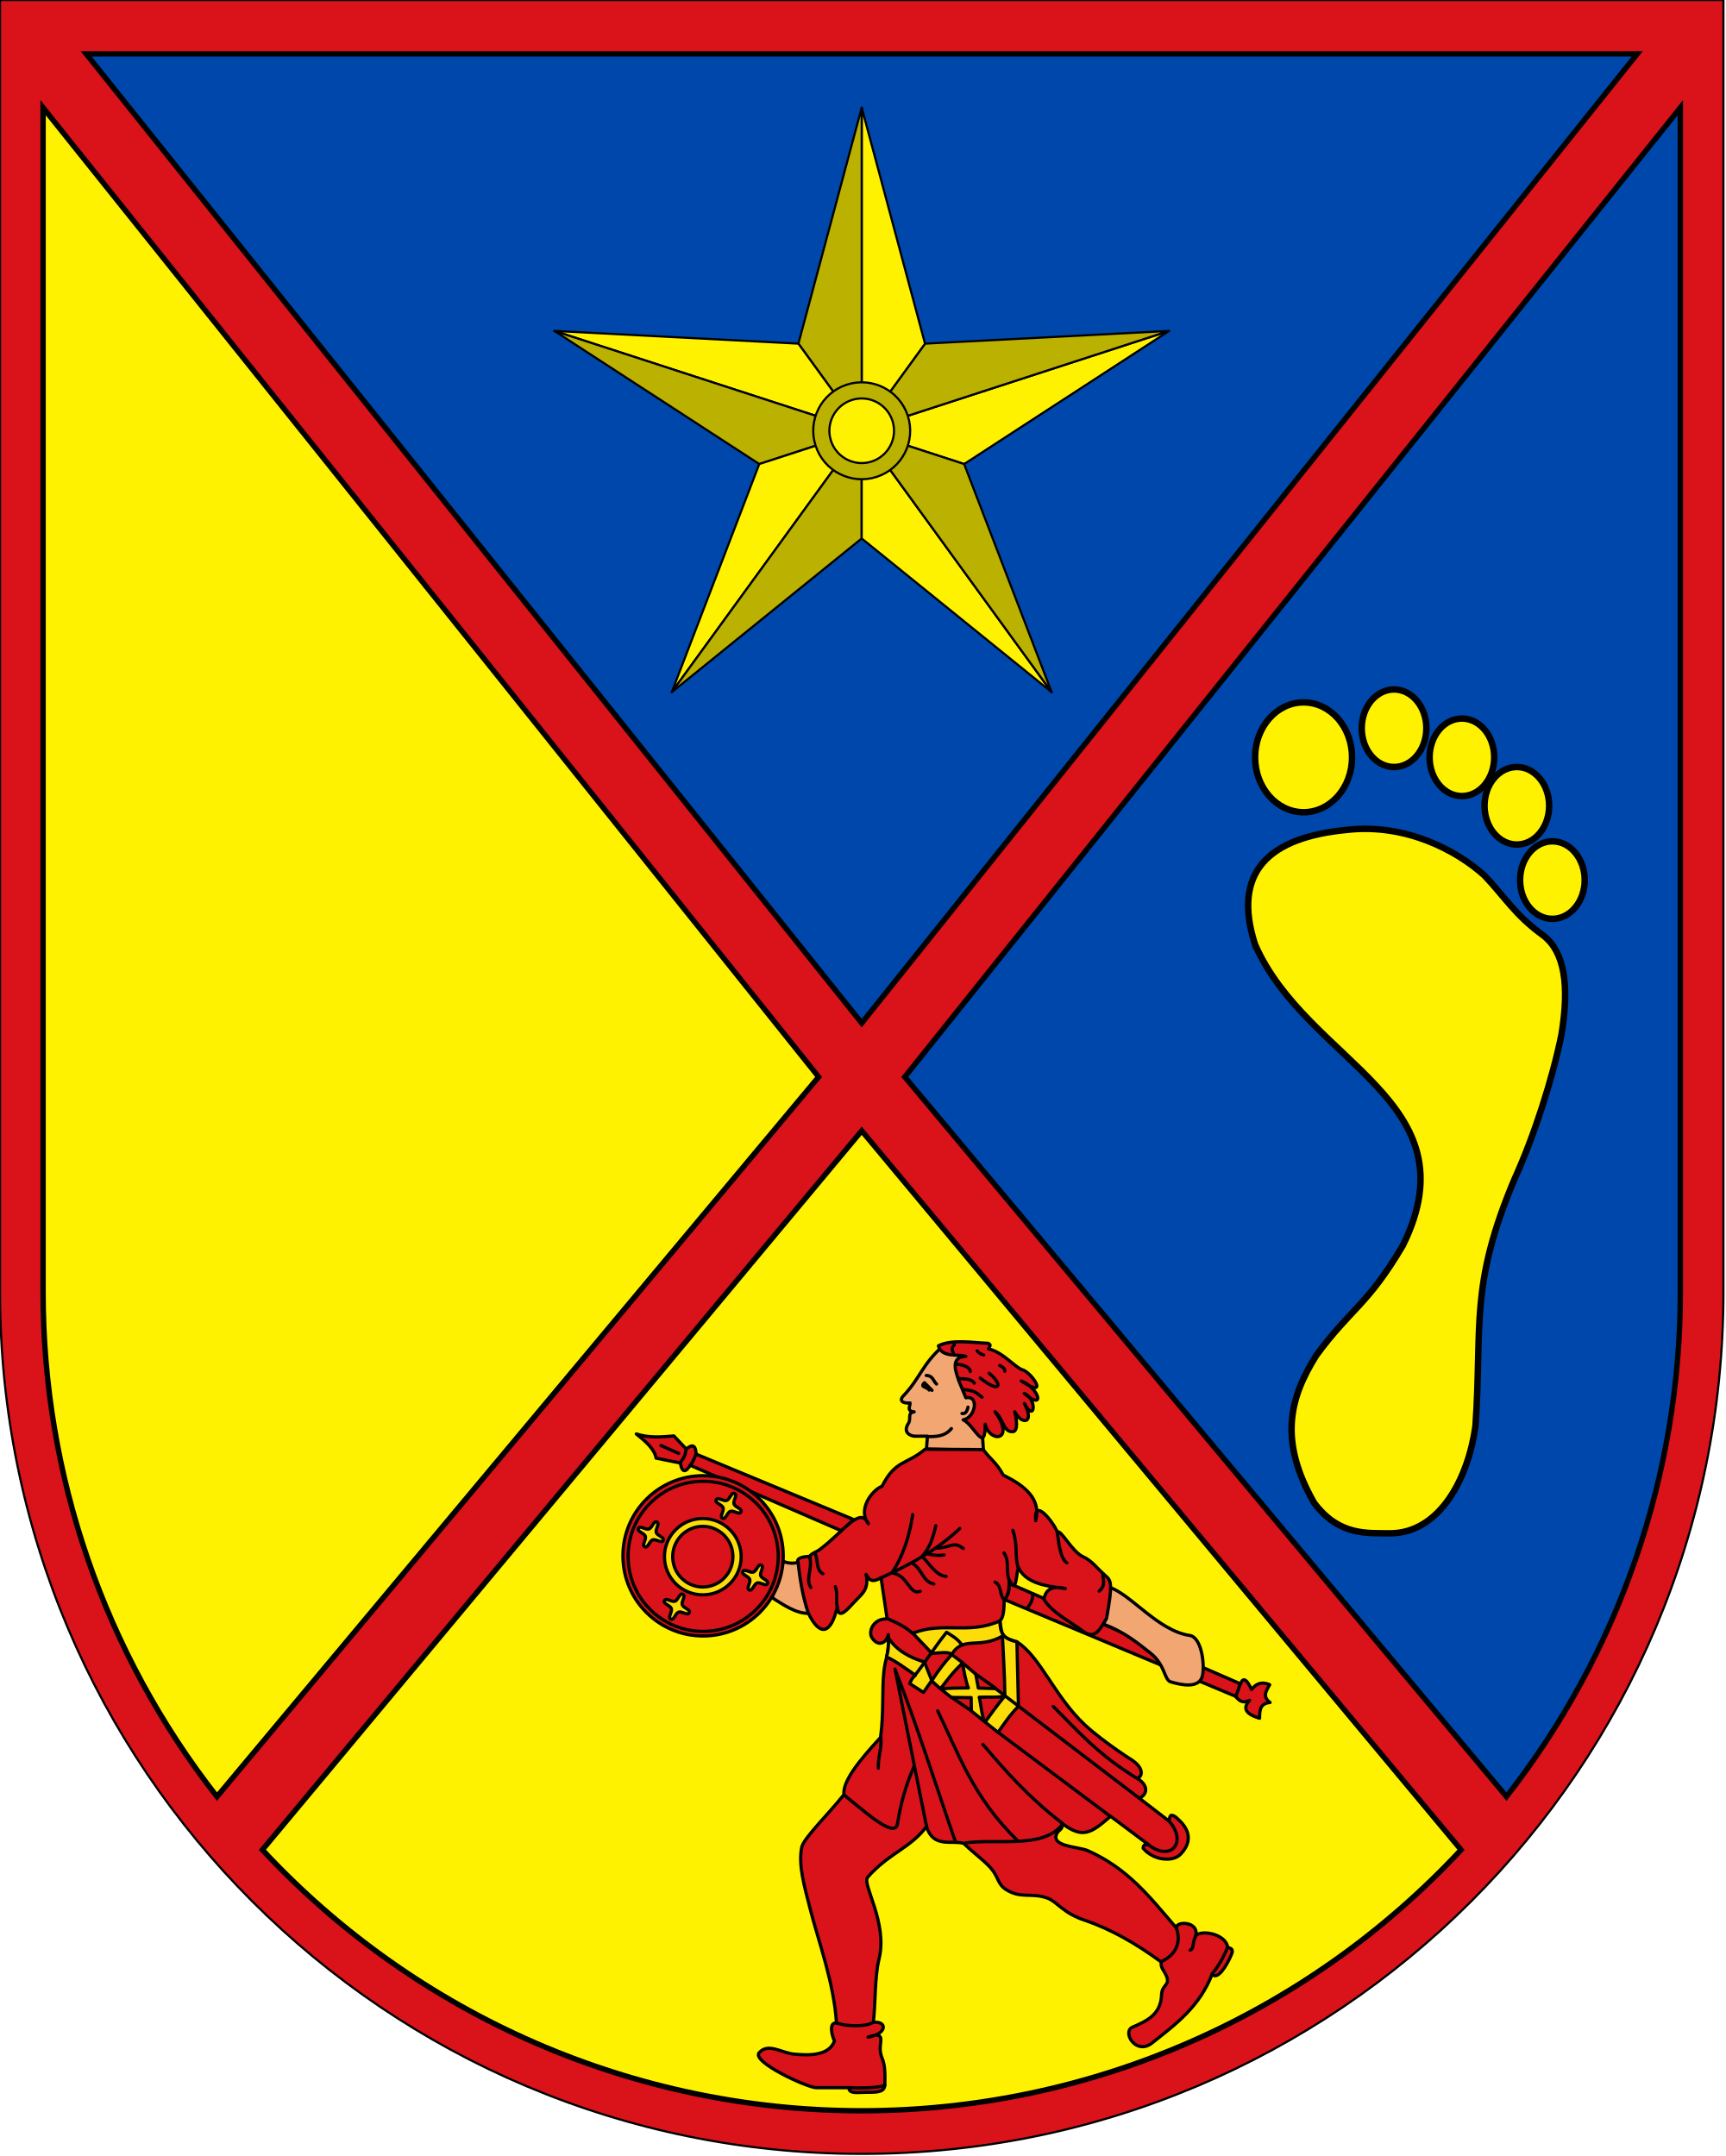
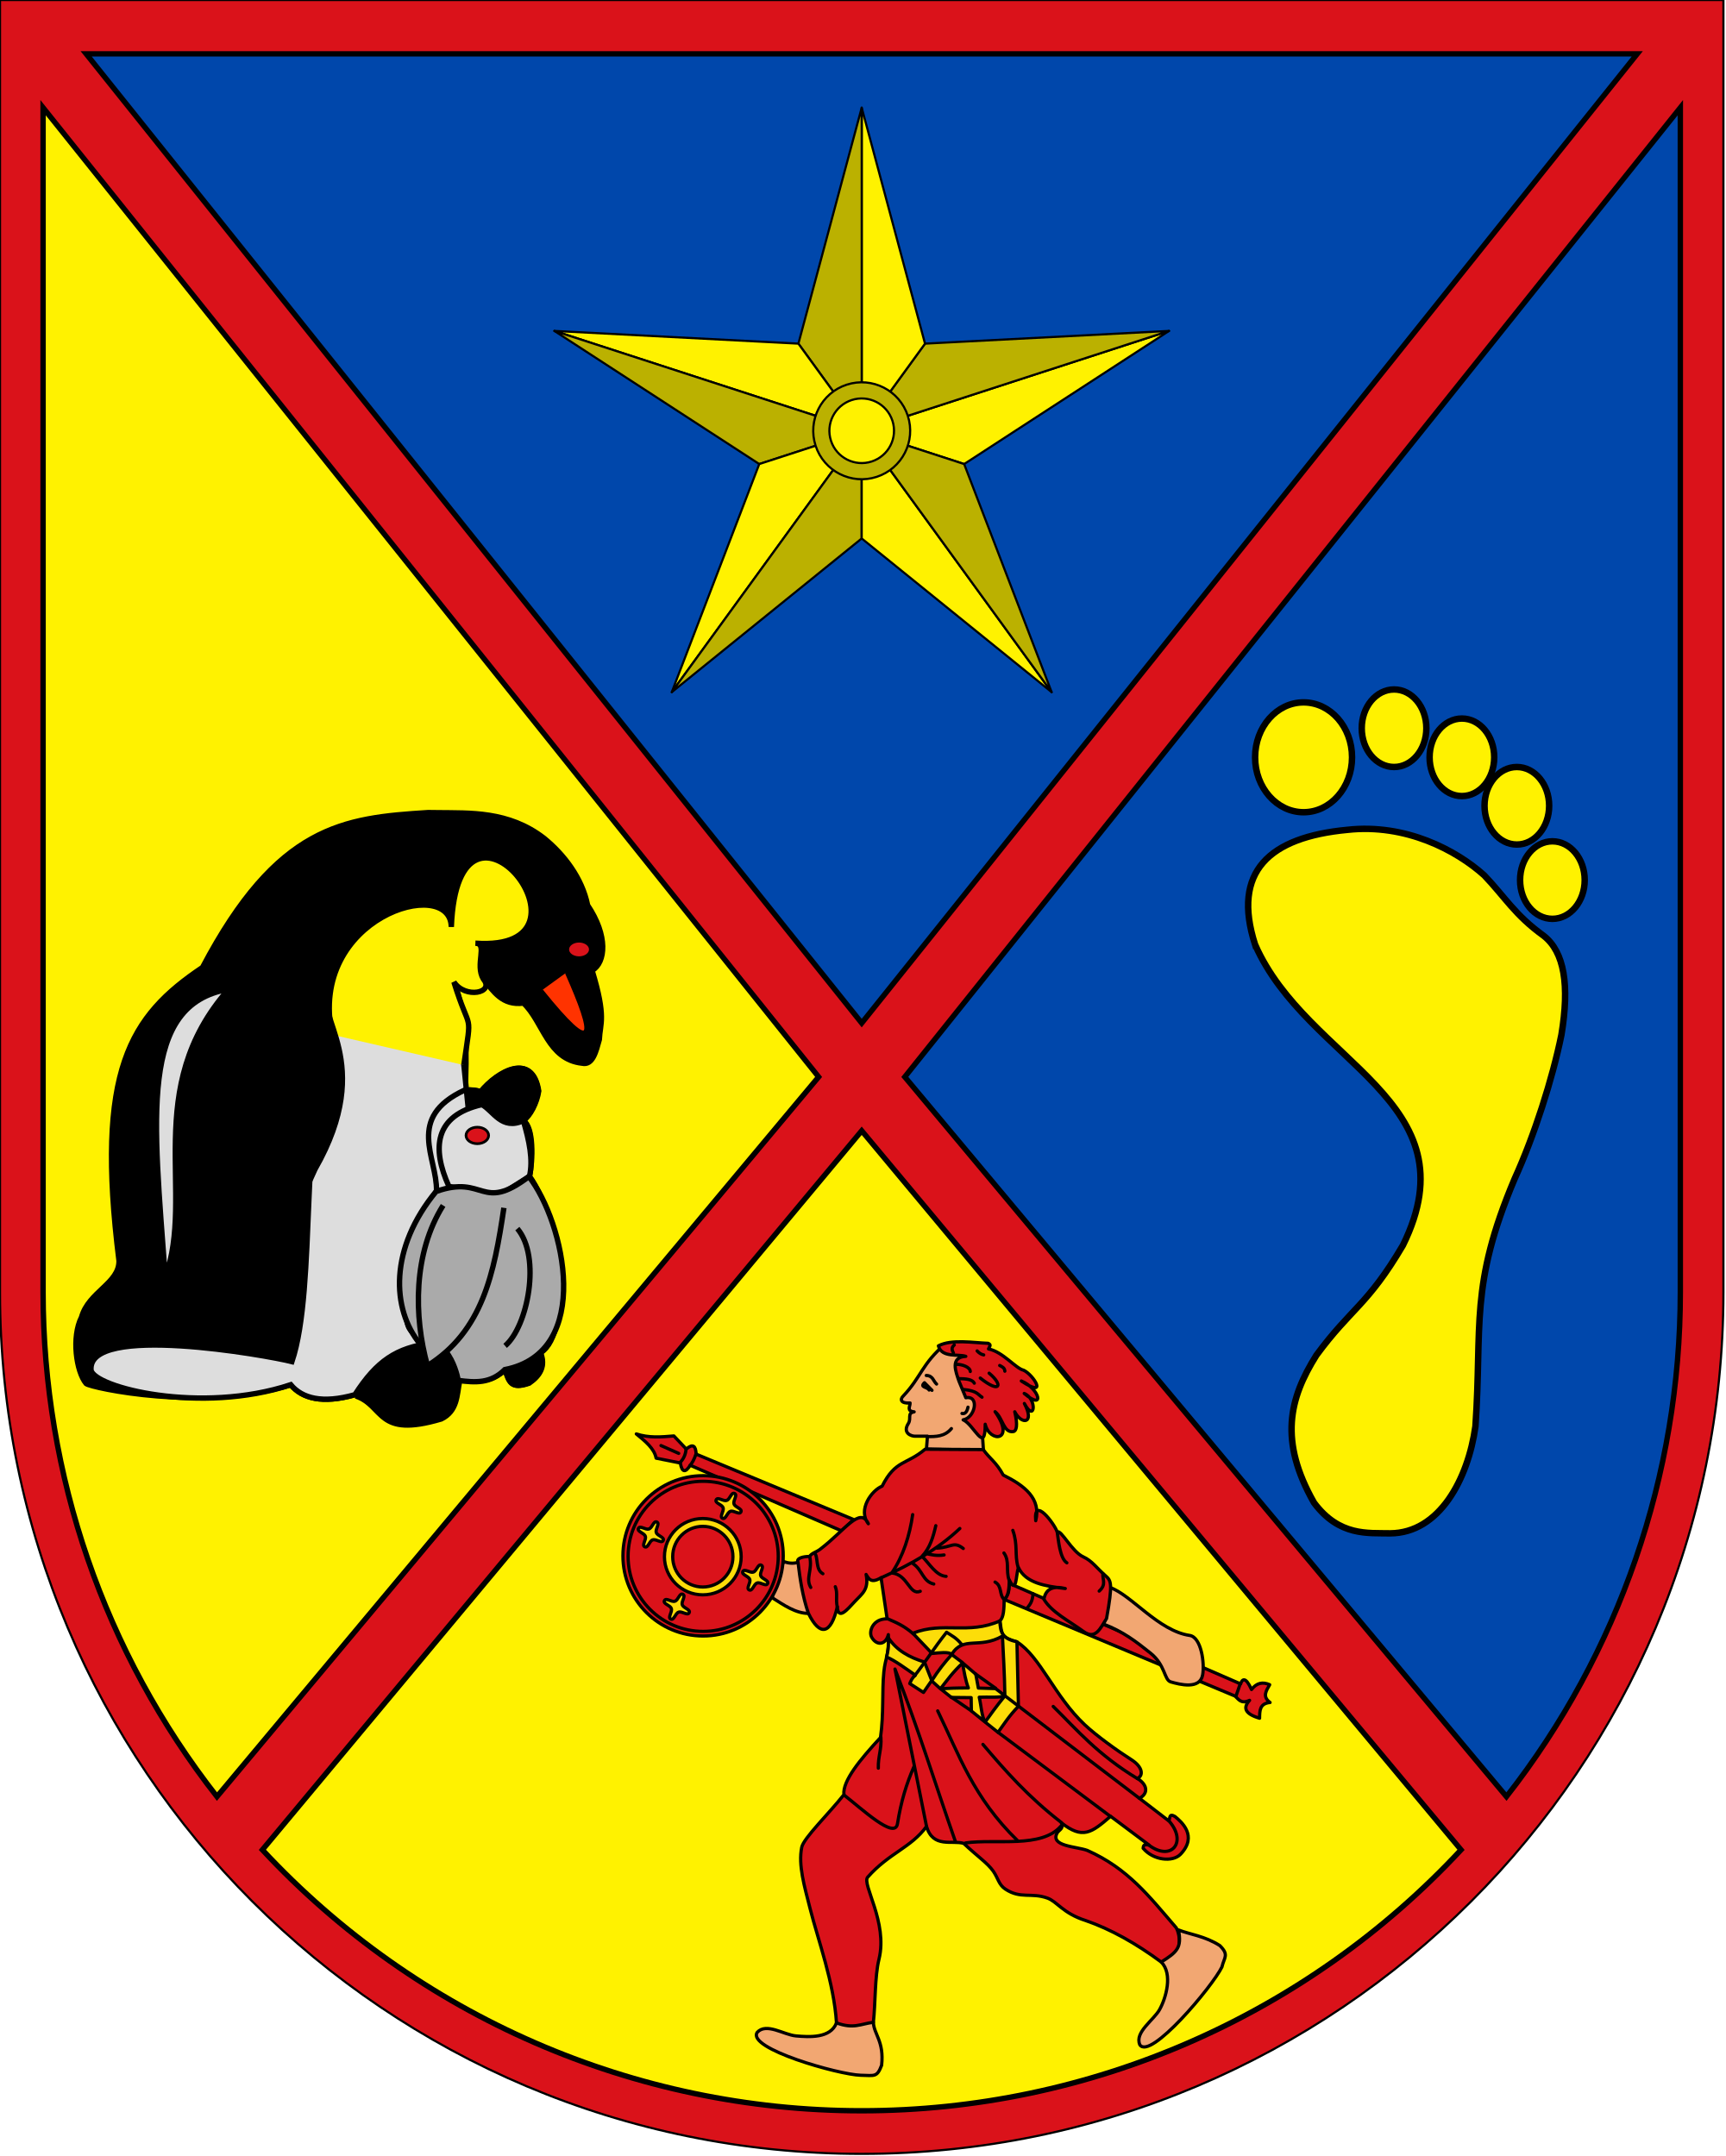
- <svg xmlns="http://www.w3.org/2000/svg" xmlns:xlink="http://www.w3.org/1999/xlink" version="1.0" viewBox="0 0 1602 2002" width="1602px" height="2002px" fill="none" stroke="black" stroke-width="2" id="svg1">
+ <svg xmlns="http://www.w3.org/2000/svg" xmlns:xlink="http://www.w3.org/1999/xlink" version="2.1" viewBox="0 0 1602 2002" width="1602px" height="2002px" fill="none" stroke="black" stroke-width="2" id="svg1">
  <style id="style1">
    .gitter {
        fill:#FFFF00;
        fill-opacity:1;
        fill-rule:evenodd;
        stroke:#0000ff;
        stroke-width:5;
        stroke-linecap:butt;
        stroke-linejoin:miter;
        stroke-opacity:1;
    }
        
    .schild {
        fill:#DA121A;
        fill-opacity:1;
        fill-rule:evenodd;
        stroke:black;
        stroke-width:5;
        stroke-linecap:butt;
        stroke-linejoin:miter;
        stroke-miterlimit:4;
        stroke-opacity:1;
    }
    .blau {
        fill:#0047AB;
        fill-opacity:1;
        fill-rule:evenodd;
        stroke:black;
        stroke-width:5;
        stroke-linecap:butt;
        stroke-linejoin:miter;
        stroke-miterlimit:4;
        stroke-opacity:1;
    }

    .gold {
        fill:#FFF200;
        fill-opacity:1;
        fill-rule:evenodd;
        stroke:black;
        stroke-width:5;
        stroke-linecap:butt;
        stroke-linejoin:miter;
        stroke-miterlimit:4;
        stroke-opacity:1;
    }
    
    .arm {
        fill:#00FFFF;
        fill-opacity:1;
        fill-rule:evenodd;
        stroke:black;
        stroke-width:2;
        stroke-linecap:square;
        stroke-linejoin:round;
        stroke-miterlimit:4;
        stroke-opacity:1;
    }

      .arm1 {
        fill:#FFF200;
        fill-opacity:1;
        fill-rule:evenodd;
        stroke:black;
        stroke-width:2;
        stroke-linecap:square;
        stroke-linejoin:round;
        stroke-miterlimit:4;
        stroke-opacity:1;
    }
      .arm2 {
        fill:#BBB100;
        fill-opacity:1;
        fill-rule:evenodd;
        stroke: black;
        stroke-width:2;
        stroke-linecap:square;
        stroke-linejoin:round;
        stroke-miterlimit:4;
        stroke-opacity:1;
    }
 
    .linie {
        fill:none;
        stroke:#000000;
        stroke-width:2;
        stroke-linecap:round;
        stroke-linejoin:round;
        stroke-miterlimit:4;
        stroke-dasharray:none;
    }
    
    .haut {
        fill:#f2a772;
        stroke:#000000;
        stroke-width:2;
        stroke-linecap:round;
        stroke-linejoin:round;
        stroke-miterlimit:4;
        stroke-dasharray:none;
    }
    
    .haar {
         fill:#da121a;
         stroke:#000000;
         stroke-width:2;
         stroke-linecap:round;
         stroke-linejoin:round;
         stroke-miterlimit:4;
         stroke-dasharray:none;
    }
    .kleidung {
         fill:#da121a;
         stroke:#000000;
         stroke-width:2;
         stroke-linecap:round;
         stroke-linejoin:round;
         stroke-miterlimit:4;
         stroke-dasharray:none;
    }
    .lance {
         fill:#da121a;
         stroke:#000000;
         stroke-width:2;
         stroke-linecap:round;
         stroke-linejoin:round;
         stroke-miterlimit:4;
         stroke-dasharray:none;
    }
    .schild {
         fill:#da121a;
         stroke:#000000;
         stroke-width:2;
         stroke-linecap:round;
         stroke-linejoin:round;
         stroke-miterlimit:4;
         stroke-dasharray:none;
    }

    .guertel {
         fill:#fcdd09;
         stroke:#000000;
         stroke-width:2;
         stroke-linecap:round;
         stroke-linejoin:round;
         stroke-miterlimit:4;
         stroke-dasharray:none;
    }

    .schildzier {
         fill:#fcdd09;
         stroke:#000000;
         stroke-width:2;
         stroke-linecap:round;
         stroke-linejoin:round;
         stroke-miterlimit:4;
         stroke-dasharray:none;
    }
    .fuss {
        fill:#fff200;
        fill-opacity:1;
        stroke:black;
        stroke-width:2.0
    }

    </style>
  <defs id="g1">
    <g id="diag1">
      <path d="M 0,0 L 1600, 2000" class="gitter" id="d1" />
      <path d="M 1600,0 L 0, 2000" class="gitter" id="d2" />
    </g>
  </defs>
  <defs id="seesternarm">
    <g id="arm">
      <path d="M 0,0             L 300,0              L 80.902, 58.779             z" id="arm1" class="arm1" />
      <path d="M 0,0              L 300,0              L 80.902, -58.779             z" id="arm2" class="arm2" />
    </g>
  </defs>
  <g id="schild">
    <path id="schildflaeche" class="schild" d="M 0,0 h 1600 v 1200 a 800 800 0 1 1 -1600 0 z " />
  </g>
  <g id="gtop">
    <path id="top" class="blau" d="M 80,50 h 1440 L 800,950 z " />
  </g>
  <g id="gleft">
    <path id="left" class="gold" d="M 40,100 l 720,900 l -558.58,668.296 A 760,760 0 0 1 40,1200 Z" />
  </g>
  <g id="gright">
    <path id="right" class="blau" d="M 1560,100 l -720,900 l 558.58,668.296 A 760,760 0 0 0 1560,1200 Z" />
  </g>
  <g id="gbottom">
    <path id="bottom" class="gold" d="m 800,1050 l 556.411,667.693 A 760,760 0 0 1 243.589,1717.693 Z" />
  </g>
  <g class="arm" transform="rotate(-18 800 400)">
    <use xlink:href="#arm" x="800" y="400" class="arm1" />
    <use xlink:href="#arm" x="800" y="400" class="arm1" transform="rotate(-72 800 400)" />
    <use xlink:href="#arm" x="800" y="400" class="arm1" transform="rotate(-144 800 400)" />
    <use xlink:href="#arm" x="800" y="400" class="arm1" transform="rotate(-216 800 400)" />
    <use xlink:href="#arm" x="800" y="400" class="arm1" transform="rotate(-288 800 400)" />
    <circle class="arm2" cx="800" cy="400" r="45" />
    <circle class="arm1" cx="800" cy="400" r="30" />
  </g>
-   <g transform="matrix(1.5,0,0,1.5,560,1270)" id="g90-7">
-     <path class="haut" d="m 112,120.12   c 2.683,0.91 5.494,1.31 8.646,0.343         3.744,10.549 6.554,21.098 6.53,31.646         -7.965,0.042 -15.409,-5.171 -22.47,-9.646         0.919,-5.277 0.952,-14.491 7.293,-22.343         z" id="friesearmlinks" />
-     <path class="haut" d="m 211.94,-14.894   c -14.81,12.597 -15.03,20.611 -26.23,32.414          -2.119,2.018 -1.627,4.772 4.227,4.334          0.109,2.065 -2.378,4.972 2.517,5.486          -4.545,0.785 -1.549,3.978 -3.601,7.209         -3.738,5.883 1.779,7.864 4.084,7.86         l 7.768,-0.013         -0.627,7.958         35.269,0.828   c -1.65,-21.703 -0.91,-54.384 -23.41,-66.076         z" id="friesegesicht" />
-     <path class="haar" d="m 207.47,-13.524   c 8.255,-4.33 21.834,-1.856 30.781,-1.581         2.234,1.05 0.784,1.977 0.229,3.492         9.003,1.816 16.759,12.078 21.745,13.187         6.134,2.858 15.522,17.866 -1.433,6.659         11.293,4.571 14.919,18.859 1.789,7.712         8.19,3.378 6.614,18.55 0.092,6.213         6.739,12.735 -1.767,13.317 -5.945,5.135         2.009,8.457 1.024,11.904 -0.83,12.23         -6.157,1.085 -6.424,-8.343 -11.359,-12.285         12.977,18.412 -3.375,19.455 -6.1,7.767         0.032,18.92 -6.909,0.192 -13.652,-2.723         7.483,-1.251 10.209,-15.253 1.67,-13.677         l -4.24,-10.226   c -1.897,-5.691 -5.812,-14.938 4.214,-15.392         -4.607,-1.625 -14.895,1.118 -16.96,-6.51         z" id="friesehaar" />
-     <path class="lance" d="m 20.5,41   c 7.75,2.595 15.5,1.904 23.25,1.25 l 7.669,8.111   c 4.136,-3.592 5.939,-1.922 6.081,3.139          l 97.5,40.5          -7.5,7          -93.646,-40.604   c -2.929,4.814 -5.175,4.456 -6.104,-1.396          l -15,-3   c -1.05,-5.867 -6.643,-10.435 -12.25,-15         z" id="frieselance-1" />
-     <path class="lance" d="m 251.25,133.5          143.25,62.25   c 1.005,-3.079 3.099,-4.711 6.758,3.479          3.142,-4.127 6.933,-4.895 11.242,-2.979         -2.062,3.667 -4.777,7.333 0.25,11         -6.568,0.609 -6.415,5.251 -6.5,9.75         -9.003,-2.651 -10.506,-6.427 -6.181,-11.077         -5.43,2.49 -6.77,-0.76 -9.07,-2.67          l -142.75,-59.75   c 1.674,-1.985 3.284,-4.099 3,-10         z" id="frieselance-2" />
-     <path class="haut" d="m 313.5,136   c 13.149,4.373 30.086,26.933 49.5,29.75         7.197,1.044 9.337,17.395 8,24.5         -1.721,9.149 -14.211,5.846 -19.75,4.25         -4.092,-1.179 -3.253,-10.401 -12.466,-17.775         -9.429,-7.548 -16.821,-13.232 -29.034,-17.975         2.353,-5.692 2.728,-13.065 3.75,-22.75         z" id="friesearmrechts" />
-     <path class="kleidung" d="         m 235.23,50.691            c 4.071,5.754 7.865,7.514 12.358,15.76          13.392,6.64 23.543,14.63 20.117,28.277          -1.55,-15.6 11.707,2.033 13.267,6.946          2.448,-1.614 9.039,12.145 16.087,15.382          5.631,2.587 8.208,6.81 13.944,11.829          3.398,2.973 4.454,4.753 0.53,26.399         -3.9,6.065 -6.796,13.471 -14.354,7.955         -9.148,-6.676 -19.612,-11.86 -24.414,-19.884         1.169,-6.709 5.945,-8.422 13.237,-6.652         -12.274,-1.433 -24.586,-3.342 -29.018,-13.078         -1.598,4.863 -1.044,17.016 -5.637,7.761         -0.133,4.56 -0.298,10.087 -3.168,11.909         -0.093,5.763 -0.213,11.236 -2.591,13.343         1.191,8.862 0.619,10.171 10.476,13.096         14.431,9.017 23.22,33.661 41.938,51.268         7.117,6.695 20.265,16.183 28.981,21.718         7.087,4.5 7.456,9.958 3.605,11.52         7.334,4.608 6.049,9.996 1.275,12.305         l 18.113,13.93         c 1.17,-1.035 -0.21,-4.984 3.894,-2.665         3.919,3.227 14.302,12.018 3.485,23.364         -4.861,5.099 -16.897,3.829 -23.169,-3.671         0.167,-3.19 2.061,-1.938 3.528,-2.096         l -23.67,-17.71          c -11.971,10.386 -17.311,14.311 -30.445,4.056         1.603,3.729 -1.574,4.371 -2.611,6.243         -4.619,8.333 11.993,8.388 18.619,10.831         25.253,11.215 38.241,28.364 55.106,47.941         -0.133,-4.462 14.477,-4.053 11.977,5.167         2.29,-4.193 18.608,-1.849 19.823,6.889         1.207,0.623 4.006,0.512 2.359,4.393         -3.284,7.74 -8.672,15.949 -12.04,12.308         -7.662,19.859 -22.15,30.695 -37.137,42.521         -9.973,7.869 -18.769,-6.893 -12.055,-9.828         8.066,-3.527 17.518,-7.4 17.934,-19.929         0.255,-7.693 7.255,-5.224 1.335,-14.911         -0.735,-1.202 -1.894,-2.557 -1.512,-5.448         -15.606,-11.537 -31.212,-20.292 -46.818,-25.702         -14.052,-4.468 -17.576,-11.687 -23.586,-13.866         -10.062,-3.647 -16.64,0.714 -26.126,-5.609         -4.079,-2.718 -4.405,-6.675 -7.406,-11.003         -3.51,-5.061 -9.853,-9.234 -18.352,-17.28         -7.273,-2.157 -18.955,3.155 -23,-10.48         -9.573,13.18 -23.128,16.376 -36.419,31.409         -3.769,4.263 12.621,27.913 7,50.813         -2.655,10.816 -2.153,27.396 -3.47,39.016         8.833,-0.78 8.511,7.272 -3.309,9.197         10.878,-3.752 7.315,2.272 7.526,7.435         0.308,7.548 3.461,4.143 2.899,22.247         -0.422,3.8 -3.079,4.592 -11.683,4.466         -4.889,-0.072 -10.65,1.256 -10.554,-2.875         h -20.343          c -5.211,0 -40.341,-16.022 -35.172,-21.707         5.668,-6.233 14.026,0.304 21.53,0.95         8.102,0.697 21.323,1.616 25.037,-8.077         -1.761,-3.924 -3.56,-11.523 1.235,-11.271         -1.556,-24.977 -11.408,-51.233 -16.404,-71.021         -3.412,-13.515 -7.329,-26.529 -5.116,-37.641         1.132,-5.685 16.876,-20.919 26.116,-32.626         -0.854,-8.5 9.856,-21.522 22.652,-35.359         2.106,-14.957 0.848,-28.433 2.086,-40.727         0.899,-8.929 3.281,-9.971 2.768,-22.973         -1.61,6.344 -7.051,7.125 -10.25,1.75         -2.13,-3.579 0.634,-11.691 9.5,-11.5          l -3.77,-25.5          c -6.185,3.764 -7.595,0.707 -9.25,-2 1.916,9.364         -2.537,11.952 -6.866,16.624 -4.838,5.221         -10.459,11.99 -10.947,3.331 -3.92,17.18         -10.77,18.72 -17.93,4.05 -3.597,-10.547         -5.141,-21.094 -6.414,-31.641 -1.157,-2.389         3.228,-3.547 7.196,-3.492 1.201,-2.083         3.797,-2.392 6.667,-4.586 15.236,-11.644         24.659,-26.725 29.683,-15.679 -6.729,-8.724         2.059,-20.664 8.541,-23.261 8.215,-16.384         14.977,-13.097 26.575,-22.865 z" id="friesekleidung" />
-     <path class="schild" d="m 111.439,116.47   c 0,27.403 -22.214,49.616 -49.616,49.616         -27.402,0 -49.616,-22.214 -49.616,-49.616         0,-27.403 22.214,-49.616 49.616,-49.616         27.402,0 49.616,22.214 49.616,49.616         z" id="frieseschild" />
-     <path class="schildzier" d="m 61.654,93.37   c -13.159,0 -23.744,10.662 -23.744,23.622         0,12.961 10.585,23.622 23.744,23.622         13.159,0 23.744,-10.662 23.744,-23.622         0,-12.961 -10.585,-23.622 -23.744,-23.622         z   m 0,4.857   c 10.251,0 18.644,8.316 18.644,18.765         0,10.449 -8.393,18.765 -18.644,18.765         -10.251,0 -18.644,-8.316 -18.644,-18.765         0,-10.449 8.393,-18.765 18.644,-18.765         z" id="frieseschildzierring" />
-     <path class="schildzier" id="frieseschildzierstern" d="m 37.129,106.962   c -1.001,2.045 -4.342,-1.099 -6.496,-0.361         -2.154,0.738 -2.864,5.27 -4.909,4.269         -2.045,-1.001 1.099,-4.342 0.361,-6.496         -0.738,-2.154 -5.27,-2.864 -4.269,-4.909         1.001,-2.045 4.342,1.099 6.496,0.361         2.154,-0.738 2.864,-5.27 4.909,-4.269         2.045,1.001 -1.099,4.342 -0.361,6.496         0.738,2.154 5.27,2.864 4.269,4.909         z" />
-     <use xlink:href="#frieseschildzierstern" transform="translate(16.08668,44.7245)" height="492" width="402" y="0" x="0" id="use27-9" />
-     <use xlink:href="#frieseschildzierstern" transform="translate(64.6264,26.69328)" height="492" width="402" y="0" x="0" id="use29-3" />
-     <use xlink:href="#frieseschildzierstern" transform="translate(48.11229,-17.67767)" height="492" width="402" y="0" x="0" id="use31-6" />
-     <path class="linie" d="m 108.333,116.777   c 0,25.659 -20.801,46.459 -46.459,46.459         -25.658,0 -46.459,-20.8 -46.459,-46.459         0,-25.659 20.801,-46.459 46.459,-46.459         25.658,0 46.459,20.8 46.459,46.459         z" id="frieseschildring" />
-     <path class="guertel" d="m 176.38,167.01   c 5.069,7.965 13.182,12.355 22.475,15.212         l 4.52,11.53   c 4.125,-6.518 8.25,-11.652 12.375,-16.177         l 6.634,5   c 0.965,5.828 1.995,11.49 3.616,15.677         -7.026,-0.016 -12.552,0.183 -17.25,0.5          l 6.75,5.375          12.25,0.125          0.125,8.25          8.5,6.875   c -2.159,-3.541 -2.421,-10.243 -3.625,-15.375         5.292,-0.292 12.689,0.47 15.875,-0.875         -5.685,7.018 -8.807,11.473 -12.25,16.25         l 8,6.375   c 3.757,-5.182 6.696,-10.013 12.625,-16.125         l -0.927,-39.948   c -9.27,-1.9 -10.25,-5.98 -10.59,-12.9         -19.748,8.723 -34.947,0.145 -53.841,7.604         l 11.889,12.518   c 4.363,-0.368 10.347,-1.204 12.172,0.543         7.354,-11.724 16.753,-2.959 31.414,-11.289         0.547,11.787 1.248,22.042 1.491,36.875         l -5.75,-4.375          -10.668,-0.332          -1.595,-8.616          -8.07,-6.927   c -6.234,5.801 -9.782,10.834 -13.793,16          l -5.5,-5          -5,7.25          -8.5,-5.5   c 0.768,-1.667 1.414,-3.51 3.47,-5.177         -6.141,-4.213 -12.334,-8.932 -17.854,-11.28         0.834,-2.606 1.568,-6.651 1.013,-12.036         z" id="frieseguertel" />
-     <path class="linie" d="m 224.28,294.2   c 18.677,-2.689 47.028,3.593 59.084,-10.495" id="friesesaum-1" />
-     <path class="linie" d="         m 57.525,53.202          c -1.267,3.794 -2.534,5.898 -3.8,7.346          M 51.275,50.202          c -0.124,3.193 -1.428,6.139 -3.55,8.346          m -11.95,-10.346 10.95,4.846          m 97.805,352.68          c 7.4,2.296 18.153,2.234 22.553,-0.434          m -14.803,40.404          c 8.481,0.33 16.806,0.249 21.98,-1.404          m 202.52,-68.846          c 3.019,-3.731 7.266,-10.097 9.7,-16.904          m -19.803,-6.682          c -2.041,3.713 -0.981,8.177 -3.447,8.682          m -17.98,7.184          c 8.571,-3.758 12.898,-11.316 9.48,-21.068          m 39.55,-150.96 -2.55,7.346          m -125.7,-63.1          c -0.336,5.359 -2.191,6.92 -3.8,9.096   m -86.2,6.404   c 4.944,2.185 9.722,3.953 15.95,9.346   m 8.154,119.26 -19.528,-97.504   c 15,38.582 24.916,71.165 37.374,106.75   m -68.809,-28.67   c 10.549,8.121 31.34,27.779 32.957,17.718          2.246,-13.979 5.55,-24.711 10.22,-35.409   m -20.476,-18.135   c 0.568,7.273 -1.809,11.869 -1.591,19.104   m 36.749,-35.456   c 13.067,26.782 21.934,53.564 49.45,80.346   m -21.45,-59.596   c 13.755,16.199 27.712,32.221 48.627,48.419   m -5.127,-71.919   c 14.927,14.706 27.384,29.682 52.127,44.7   m 19.623,26.3   c 11.394,13.02 1.292,25.227 -12.55,14.846   m -93.2,-69.721 69.45,51.971   m -65.2,-74.596 83.053,63.346   m -116.43,-62.596 12.45,8.471   m 2.425,-22.971 12.575,8.971   m -50.2,-7.596   c 6.558,-8.344 12.061,-17.171 19.873,-27.044         3.067,2.053 6.134,3.466 9.202,7.39   m 20.8,-38.471   c 4.543,2.558 2.392,7.844 5.7,10.846   m -0.2,-28.846   c 3.647,5.099 1.074,10.643 3.2,16.846   m 2.3,-30.846   c 3.248,9.032 1.029,15.064 3.2,22.596   m 52.55,4.154   c -0.406,3.567 2.371,6.712 -2.3,10.846   m -25.95,-36.346   c 0.679,4.14 1.54,16.122 5.95,18.846   m -159.2,-4.096   c 1.982,8.783 -2.754,13.569 0.7,19.346   m 2.175,-21.346   c 2.692,1.917 0.383,10.248 5.325,12.846   m 7.675,8.029   c 1.617,3.914 0.143,7.621 1.2,12.471   m 55.55,-32.846   c 2.597,0.516 5.738,1.47 10.575,0.721   m -4.45,-4.221   c 9.36,-0.42 10.266,-4.492 16.325,0.221   m -17,-14.125   c -1.626,7.077 -3.614,13.832 -8.512,18.966         4.546,4.511 8.729,12.052 14.887,12.409   m -20.45,-7.846   c 6.025,4.074 5.949,10.998 12.825,12.596   m -13.07,-42.978   c -1.779,12.622 -5.869,25.838 -12.942,36.144         10.063,0.889 10.841,14.162 17.641,11.327   m -23.95,-8.471   c 18.125,-8.159 34.969,-17.6 48.45,-30.404   m 2.407,-86.046   c 8.381,0.882 8.575,3.023 11.314,4.773   m -14.32,-11.503   c 4.403,0.071 8.399,0.432 9.546,2.828   m -10.97,-11.667   c 3.565,-0.023 8.413,1.755 8.485,4.419   m -9.899,-16.44   c -1.541,1.51 -1.814,2.499 -0.53,4.95   m 22.097,12.551   c 8.873,7.359 6.888,12.888 -5.48,3.005   m -1.945,-16.794   c 1.145,1.246 2.451,2.17 4.066,2.475   m 9.899,6.541   c 1.449,0.79 3.092,1.386 3.182,3.535   m -48.27,40.482   c 5.531,0.05 11.053,0.065 15.203,-4.95   m 6.541,-9.369   c 2.002,0.488 3.122,-1.082 3.712,-3.889   m -24.04,-10.607   c -1.244,-2.148 -6.015,-1.505 -2.888,-4.528         l 4.656,4.704   m -3.535,-9.192   c 4.205,0.101 4.29,3.498 6.364,5.303" id="friesesaum-2" />
+   <g id="friese">
+     <path style="fill:#f2a772;stroke:black;stroke-width:3;stroke-linecap:round;stroke-linejoin:round;stroke-miterlimit:4;stroke-dasharray:none" id="friesearmlinks" d="m 728,1450.18 c 4.025,1.365 8.241,1.965 12.97,0.515 5.615,15.823 9.83,31.647 9.795,47.469 -11.947,0.063 -23.113,-7.756 -33.705,-14.47 1.379,-7.916 1.428,-21.736 10.939,-33.514 z" class="haut" />
+     <path style="fill:#f2a772;stroke:black;stroke-width:3;stroke-linecap:round;stroke-linejoin:round;stroke-miterlimit:4;stroke-dasharray:none" id="friesegesicht" d="m 877.91,1247.659 c -22.215,18.895 -22.545,30.916 -39.345,48.621 -3.178,3.028 -2.44,7.157 6.34,6.502 0.164,3.098 -3.568,7.457 3.776,8.228 -6.817,1.178 -2.323,5.966 -5.402,10.814 -5.606,8.825 2.669,11.796 6.126,11.79 l 11.651,-0.02 -0.941,11.936 52.904,1.243 c -2.475,-32.554 -1.365,-81.576 -35.115,-99.114 z" class="haut" />
+     <path style="fill:#da121a;stroke:black;stroke-width:3;stroke-linecap:round;stroke-linejoin:round;stroke-miterlimit:4;stroke-dasharray:none" id="friesehaar" d="m 871.205,1249.714 c 12.382,-6.495 32.751,-2.784 46.172,-2.372 3.351,1.575 1.177,2.966 0.343,5.238 13.504,2.724 25.139,18.117 32.617,19.78 9.202,4.287 23.283,26.799 -2.149,9.988 16.939,6.856 22.378,28.288 2.683,11.568 12.285,5.068 9.921,27.825 0.138,9.319 10.108,19.102 -2.651,19.976 -8.917,7.702 3.014,12.686 1.537,17.856 -1.245,18.345 -9.235,1.627 -9.636,-12.515 -17.038,-18.427 19.465,27.618 -5.062,29.183 -9.15,11.651 0.047,28.38 -10.363,0.288 -20.478,-4.084 11.224,-1.877 15.313,-22.88 2.506,-20.515 l -6.36,-15.339 c -2.845,-8.536 -8.717,-22.407 6.321,-23.088 -6.911,-2.437 -22.343,1.677 -25.44,-9.764 z" class="haar" />
+     <path style="fill:#da121a;stroke:black;stroke-width:3;stroke-linecap:round;stroke-linejoin:round;stroke-miterlimit:4;stroke-dasharray:none" id="frieselance-1" d="m 590.75,1331.5 c 11.625,3.893 23.25,2.857 34.875,1.875 l 11.504,12.166 c 6.204,-5.388 8.909,-2.883 9.121,4.708 l 146.25,60.75 -11.25,10.5 -140.469,-60.906 c -4.394,7.221 -7.763,6.684 -9.156,-2.094 l -22.5,-4.5 c -1.575,-8.8 -9.964,-15.652 -18.375,-22.5 z" class="lance" />
+     <path style="fill:#da121a;stroke:black;stroke-width:3;stroke-linecap:round;stroke-linejoin:round;stroke-miterlimit:4;stroke-dasharray:none" id="frieselance-2" d="m 936.875,1470.25 214.875,93.375 c 1.507,-4.618 4.648,-7.067 10.136,5.219 4.713,-6.19 10.399,-7.342 16.863,-4.469 -3.092,5.5 -7.165,11 0.375,16.5 -9.851,0.914 -9.623,7.876 -9.75,14.625 -13.505,-3.976 -15.759,-9.64 -9.271,-16.616 -8.145,3.735 -10.155,-1.14 -13.605,-4.005 l -214.125,-89.625 c 2.511,-2.977 4.926,-6.148 4.5,-15 z" class="lance" />
+     <path style="fill:#f2a772;stroke:black;stroke-width:3;stroke-linecap:round;stroke-linejoin:round;stroke-miterlimit:4;stroke-dasharray:none" id="friesearmrechts" d="m 1030.25,1474 c 19.724,6.559 45.129,40.4 74.25,44.625 10.795,1.567 14.005,26.093 12,36.75 -2.582,13.724 -21.317,8.769 -29.625,6.375 -6.137,-1.768 -4.88,-15.601 -18.699,-26.663 -14.143,-11.321 -25.232,-19.848 -43.551,-26.962 3.529,-8.539 4.093,-19.598 5.625,-34.125 z" class="haut" />
+     <path style="fill:#da121a;stroke:black;stroke-width:3;stroke-linecap:round;stroke-linejoin:round;stroke-miterlimit:4;stroke-dasharray:none" id="friesekleidung" d="m 912.845,1346.036 c 6.107,8.63 11.797,11.27 18.537,23.64 20.088,9.959 35.315,21.945 30.175,42.416 -2.324,-23.4 17.561,3.049 19.901,10.419 3.672,-2.42 13.559,18.218 24.131,23.073 8.447,3.88 12.312,10.215 20.916,17.744 5.097,4.459 6.682,7.13 0.795,39.599 -5.849,9.098 -10.193,20.206 -21.531,11.932 -13.721,-10.014 -29.418,-17.79 -36.621,-29.826 1.753,-10.063 8.918,-12.633 19.855,-9.977 -18.411,-2.15 -36.879,-5.012 -43.527,-19.617 -2.398,7.294 -1.566,25.524 -8.456,11.641 -0.199,6.839 -0.447,15.13 -4.752,17.863 -0.139,8.645 -0.319,16.854 -3.886,20.015 1.787,13.292 0.928,15.257 15.714,19.644 21.646,13.526 34.83,50.492 62.907,76.902 10.676,10.042 30.398,24.274 43.471,32.577 10.63,6.751 11.184,14.936 5.407,17.28 11.001,6.912 9.073,14.994 1.913,18.457 l 27.169,20.895 c 1.755,-1.552 -0.315,-7.476 5.841,-3.998 5.879,4.841 21.453,18.027 5.228,35.046 -7.292,7.649 -25.346,5.743 -34.754,-5.507 0.251,-4.785 3.092,-2.908 5.292,-3.145 l -35.505,-26.565 c -17.956,15.579 -25.966,21.466 -45.667,6.083 2.405,5.593 -2.36,6.557 -3.916,9.364 -6.929,12.5 17.989,12.582 27.929,16.247 37.88,16.823 57.361,42.546 82.659,71.912 5.582,10.592 3.884,32.488 -13.974,31.744 -23.409,-17.305 -46.818,-30.438 -70.227,-38.553 -21.078,-6.702 -26.364,-17.53 -35.379,-20.799 -15.093,-5.471 -24.96,1.07 -39.189,-8.414 -6.118,-4.077 -6.607,-10.013 -11.109,-16.505 -5.265,-7.592 -14.779,-13.851 -27.528,-25.92 -10.909,-3.235 -28.433,4.733 -34.5,-15.72 -14.36,19.77 -34.692,24.564 -54.629,47.114 -5.654,6.394 18.931,41.87 10.5,76.219 -3.982,16.224 -3.23,41.094 -5.205,58.524 -4.568,4.944 -24.463,12.048 -34.25,0.547 -2.334,-37.465 -17.112,-76.85 -24.606,-106.531 -5.118,-20.273 -10.993,-39.794 -7.674,-56.462 1.698,-8.528 25.314,-31.378 39.174,-48.939 -1.28,-12.75 14.784,-32.283 33.978,-53.038 3.158,-22.436 1.273,-42.65 3.129,-61.09 1.348,-13.393 4.922,-14.956 4.151,-34.459 -2.415,9.515 -10.576,10.687 -15.375,2.625 -3.195,-5.368 0.951,-17.537 14.25,-17.25 l -5.655,-38.25 c -9.277,5.646 -11.393,1.061 -13.875,-3 2.873,14.047 -3.805,17.928 -10.299,24.936 -7.257,7.832 -15.688,17.985 -16.421,4.996 -5.88,25.77 -16.155,28.08 -26.895,6.075 -5.396,-15.82 -7.712,-31.641 -9.621,-47.462 -1.736,-3.583 4.842,-5.32 10.794,-5.239 1.802,-3.125 5.696,-3.589 10.001,-6.878 22.854,-17.466 36.989,-40.087 44.525,-23.518 -10.093,-13.086 3.089,-30.996 12.811,-34.892 12.323,-24.576 22.465,-19.645 39.862,-34.297 z" class="kleidung" />
+     <path style="fill:#da121a;fill-opacity:1;fill-rule:evenodd;stroke:black;stroke-width:3;stroke-linecap:round;stroke-linejoin:round;stroke-miterlimit:4;stroke-dasharray:none;stroke-opacity:1" id="frieseschild" d="m 727.159,1444.705 c 0,41.104 -33.322,74.424 -74.424,74.424 -41.103,0 -74.424,-33.32 -74.424,-74.424 0,-41.104 33.322,-74.424 74.424,-74.424 41.103,0 74.424,33.321 74.424,74.424 z" class="schild" />
+     <path style="fill:#fcdd09;stroke:black;stroke-width:3;stroke-linecap:round;stroke-linejoin:round;stroke-miterlimit:4;stroke-dasharray:none" id="frieseschildzierring" d="m 652.481,1410.055 c -19.738,0 -35.616,15.993 -35.616,35.433 0,19.442 15.877,35.433 35.616,35.433 19.738,0 35.616,-15.993 35.616,-35.433 0,-19.442 -15.877,-35.433 -35.616,-35.433 z m 0,7.285 c 15.377,0 27.966,12.474 27.966,28.148 0,15.673 -12.589,28.148 -27.966,28.148 -15.377,0 -27.966,-12.474 -27.966,-28.148 0,-15.673 12.589,-28.148 27.966,-28.148 z" class="schildzier" />
+     <path style="fill:#fcdd09;stroke:black;stroke-width:3;stroke-linecap:round;stroke-linejoin:round;stroke-miterlimit:4;stroke-dasharray:none" d="m 615.693,1430.444 c -1.502,3.068 -6.512,-1.649 -9.743,-0.542 -3.231,1.107 -4.296,7.906 -7.363,6.404 -3.068,-1.502 1.649,-6.512 0.542,-9.743 -1.107,-3.231 -7.906,-4.295 -6.404,-7.363 1.502,-3.068 6.512,1.649 9.743,0.542 3.231,-1.107 4.296,-7.906 7.363,-6.404 3.068,1.502 -1.649,6.512 -0.542,9.743 1.107,3.231 7.906,4.296 6.404,7.363 z" id="frieseschildzierstern" class="schildzier" />
+     <use id="use27-9" x="0" y="0" width="402" height="492" transform="translate(24.13002,67.08676)" xlink:href="#frieseschildzierstern" />
+     <use id="use29-3" x="0" y="0" width="402" height="492" transform="translate(96.93959,40.03992)" xlink:href="#frieseschildzierstern" />
+     <use id="use31-6" x="0" y="0" width="402" height="492" transform="translate(72.16844,-26.51651)" xlink:href="#frieseschildzierstern" />
+     <path style="fill:none;stroke:black;stroke-width:3;stroke-linecap:round;stroke-linejoin:round;stroke-miterlimit:4;stroke-dasharray:none" id="frieseschildring" d="m 722.499,1445.166 c 0,38.488 -31.201,69.688 -69.688,69.688 -38.487,0 -69.688,-31.2 -69.688,-69.688 0,-38.488 31.201,-69.688 69.688,-69.688 38.487,0 69.688,31.2 69.688,69.688 z" class="linie" />
+     <path style="fill:#fcdd09;stroke:black;stroke-width:3;stroke-linecap:round;stroke-linejoin:round;stroke-miterlimit:4;stroke-dasharray:none" id="frieseguertel" d="m 824.57,1520.515 c 7.604,11.947 19.773,18.532 33.712,22.818 l 6.78,17.295 c 6.188,-9.777 12.375,-17.478 18.562,-24.265 l 9.951,7.5 c 1.447,8.742 2.993,17.235 5.424,23.515 -10.539,-0.024 -18.828,0.275 -25.875,0.75 l 10.125,8.062 18.375,0.188 0.188,12.375 12.75,10.312 c -3.238,-5.312 -3.631,-15.364 -5.438,-23.062 7.938,-0.438 19.034,0.704 23.812,-1.312 -8.528,10.528 -13.21,17.209 -18.375,24.375 l 12,9.562 c 5.636,-7.772 10.044,-15.02 18.938,-24.188 l -1.39,-59.922 c -13.905,-2.85 -15.375,-8.97 -15.885,-19.35 -29.622,13.084 -52.42,0.218 -80.761,11.405 l 17.834,18.777 c 6.544,-0.552 15.521,-1.806 18.258,0.814 11.031,-17.586 25.13,-4.438 47.121,-16.933 0.821,17.68 1.872,33.063 2.237,55.312 l -8.625,-6.562 -16.002,-0.498 -2.392,-12.924 -12.104,-10.39 c -9.352,8.701 -14.672,16.251 -20.689,24 l -8.25,-7.5 -7.5,10.875 -12.75,-8.25 c 1.152,-2.5 2.12,-5.265 5.205,-7.765 -9.212,-6.32 -18.501,-13.397 -26.781,-16.92 1.252,-3.909 2.352,-9.976 1.519,-18.054 z" class="guertel" />
+     <path style="fill:none;stroke:black;stroke-width:3;stroke-linecap:round;stroke-linejoin:round;stroke-miterlimit:4;stroke-dasharray:none" id="friesesaum-1" d="m 896.42,1711.3 c 28.015,-4.033 70.542,5.39 88.626,-15.742" class="linie" />
+     <path style="fill:none;stroke:black;stroke-width:3;stroke-linecap:round;stroke-linejoin:round;stroke-miterlimit:4;stroke-dasharray:none" id="friesesaum-2" d="m 646.288,1349.803 c -1.9,5.691 -3.8,8.848 -5.7,11.019 m -3.675,-15.519 c -0.186,4.79 -2.142,9.208 -5.325,12.519 m -17.925,-15.519 16.425,7.269 m 521.333,213.978 -3.825,11.019 m -188.55,-94.65 c -0.504,8.038 -3.287,10.38 -5.7,13.644 m -129.3,9.606 c 7.417,3.278 14.583,5.93 23.925,14.019 m 12.231,178.89 -29.292,-146.256 c 22.5,57.873 37.374,106.748 56.061,160.125 m -103.213,-43.005 c 15.823,12.181 47.01,41.669 49.435,26.577 3.37,-20.968 8.325,-37.066 15.33,-53.114 m -30.714,-27.203 c 0.851,10.909 -2.713,17.803 -2.386,28.656 m 55.123,-53.184 c 19.601,40.173 32.901,80.346 74.175,120.519 m -32.175,-89.394 c 20.633,24.299 41.568,48.331 72.941,72.629 m -7.69,-107.879 c 22.39,22.059 41.076,44.523 78.191,67.05 m 29.434,39.45 c 17.091,19.53 1.938,37.84 -18.825,22.269 m -139.8,-104.582 104.175,77.957 m -97.8,-111.894 124.58,95.019 m -174.645,-93.894 18.675,12.707 m 3.638,-34.456 18.863,13.457 m -75.3,-11.394 c 9.837,-12.516 18.091,-25.756 29.809,-40.566 4.601,3.079 9.202,5.199 13.802,11.085 m 31.2,-57.706 c 6.814,3.837 3.588,11.766 8.55,16.269 m -0.3,-43.269 c 5.47,7.649 1.61,15.964 4.8,25.269 m 3.45,-46.269 c 4.872,13.548 1.544,22.596 4.8,33.894 m 78.825,6.231 c -0.609,5.351 3.557,10.068 -3.45,16.269 m -38.925,-54.519 c 1.019,6.21 2.311,24.183 8.925,28.269 m -238.8,-6.144 c 2.973,13.174 -4.131,20.354 1.05,29.019 m 3.263,-32.019 c 4.037,2.876 0.575,15.372 7.987,19.269 m 11.513,12.043 c 2.425,5.871 0.214,11.431 1.8,18.706 m 83.325,-49.269 c 3.896,0.774 8.607,2.204 15.863,1.082 m -6.675,-6.332 c 14.041,-0.631 15.399,-6.737 24.488,0.332 m -25.5,-21.188 c -2.439,10.615 -5.422,20.748 -12.768,28.449 6.819,6.767 13.094,18.078 22.331,18.613 m -30.675,-11.769 c 9.037,6.111 8.924,16.497 19.238,18.894 m -19.605,-64.467 c -2.669,18.933 -8.803,38.757 -19.413,54.216 15.095,1.333 16.262,21.243 26.462,16.991 m -35.925,-12.707 c 27.188,-12.239 52.453,-26.4 72.675,-45.606 m 3.611,-129.069 c 12.571,1.323 12.863,4.535 16.971,7.16 m -21.48,-17.255 c 6.604,0.106 12.598,0.648 14.319,4.243 m -16.455,-17.5 c 5.347,-0.035 12.62,2.632 12.728,6.629 m -14.849,-24.66 c -2.311,2.264 -2.722,3.748 -0.795,7.425 m 33.145,18.826 c 13.31,11.038 10.331,19.332 -8.22,4.508 m -2.917,-25.191 c 1.717,1.869 3.676,3.254 6.099,3.712 m 14.849,9.811 c 2.173,1.185 4.638,2.08 4.773,5.303 m -72.405,60.723 c 8.297,0.075 16.579,0.098 22.805,-7.425 m 9.811,-14.054 c 3.003,0.732 4.683,-1.623 5.568,-5.834 m -36.06,-15.911 c -1.866,-3.223 -9.022,-2.258 -4.332,-6.791 l 6.984,7.057 m -5.303,-13.789 c 6.307,0.151 6.435,5.247 9.546,7.955" class="linie" />
+     <path style="fill:#f2a772;fill-opacity:1;stroke:black;stroke-width:3;stroke-linecap:round;stroke-linejoin:round;stroke-miterlimit:4;stroke-dasharray:none" id="friesekleidung-3" d="m 810.831,1877.84 c 0.462,11.322 10.086,17.508 7.653,39.912 -4.344,11.532 -6.638,9.449 -19.543,9.259 -19.819,-0.508 -105.893,-24.73 -95.96,-39.808 8.503,-9.35 24.788,2.331 36.044,3.299 12.154,1.045 31.985,2.424 37.556,-12.116 15.993,5.886 22.163,0.974 34.25,-0.547 z" class="kleidung" />
+     <path class="kleidung" d="m 1094.052,1792.063 c 10.511,4.233 24.379,5.559 38.468,14.582 8.727,8.701 4.014,10.763 1.91,19.825 -8.706,17.967 -66.736,87.1 -76.235,72.216 -5.028,-11.595 12.814,-22.741 18.323,-32.604 5.949,-10.649 12.54,-33.133 1.576,-44.189 14.421,-9.182 19.357,-13.146 15.956,-29.83 z" id="path888-7" style="fill:#f2a772;fill-opacity:1;stroke:black;stroke-width:3;stroke-linecap:round;stroke-linejoin:round;stroke-miterlimit:4;stroke-dasharray:none" />
  </g>
  <g id="fuss" transform="translate(1000,1650) , scale(3)">
    <g id="g832" transform="rotate(90,284.7449,-74.22828)">
      <ellipse ry="15" rx="17" cy="140.442" cx="43.378" id="zeh1" class="fuss" />
      <ellipse ry="10" rx="12" cy="112.442" cx="34.378" id="zeh2" class="fuss" />
      <ellipse ry="10" rx="12" cy="91.443" cx="43.378" id="zeh3" class="fuss" />
      <ellipse ry="10" rx="12" cy="74.443" cx="58.378" id="zeh4" class="fuss" />
      <ellipse ry="10" rx="12" cy="63.443" cx="81.378" id="zeh5" class="fuss" />
      <path id="sohle" d="m 101.378,155.443 c -22.673,7.316 -33.282,-4.428 -35.556,-28.585 -1.994,-18.053 6.334,-33.712 14.074,-42.316 6.804,-6.498 12.25,-9.446 18.696,-18.364 5.038,-6.488 15.436,-8.063 30.691,-5.529 13.568,2.757 31.155,8.377 44.534,14.467 33.282,14.069 45.344,9.988 76.625,12.137 16.421,2.289 33.077,11.208 33.137,26.406 -0.16,6.835 1.008,15.72 -9.477,23.552 -19.109,10.855 -32.186,7.723 -45.642,-0.734 -14.588,-10.716 -15.38,-15.798 -34.019,-26.77 -44.971,-22.232 -56.3,29.562 -93.064,45.734 z" class="fuss" />
    </g>
  </g>
+   <g id="tux" transform="translate(60,750) scale(2.5)">
+     <path id="path-umriss" d="m 134.987,1.821 c -31.39,1.979 -55.963,4.623 -83.787,57.511 -26.918,18.057 -39.881,38.049 -30.995,108.973 0.119,8.359 -11.276,11.439 -13.922,20.936 -3.763,7.369 -1.973,20.214 1.709,24.648 1.898,1.537 43.404,10.55 75.978,0.437 4.262,5.076 11.698,7.114 23.827,3.701 10.828,3.725 7.456,15.729 31.708,8.534 6.069,-2.933 5.782,-8.846 6.806,-13.941 5.933,-1.906 9.308,2.997 17.343,-3.852 1.578,4.364 1.994,7.365 8.895,4.954 4.122,-2.84 6.112,-6.39 4.198,-11.242 12.223,-7.937 6.996,-50.134 -4.117,-65.565 1.262,-5.867 1.629,-18.279 -2.279,-20.655 2.583,-1.856 5.015,-6.558 5.707,-11.026 -2.263,-14.507 -15.009,-7.485 -21.449,0.338 -1.356,-0.569 -3.246,-0.818 -5.861,-0.632 0.565,-12.829 0.937,-27.359 -4.182,-40.188 3.873,0.579 8.033,2.381 10.958,-1.069 3.77,4.563 6.971,9.894 14.859,8.885 7.484,7.127 8.908,20.914 21.789,22.326 3.963,0.916 5.168,-4.43 6.382,-8.761 0.276,-6.17 2.679,-7.998 -2.673,-25.658 5.07,-3.016 5.967,-12.885 -1.668,-24.238 -2.066,-10.183 -8.808,-18.901 -16.239,-24.94 -13.172,-10.17 -27.703,-9.263 -39.305,-9.433 z" style="display:inline;opacity:1;fill:black;fill-opacity:1;stroke:black;stroke-width:2;stroke-linecap:butt;stroke-linejoin:miter;stroke-miterlimit:4;stroke-dasharray:none;stroke-opacity:1" />
+     <path id="path338-7" d="m 99.299,83.609 c -12.414,29.94 -5.521,94.281 -14.887,122.132 -9.281,-2.389 -76.104,-14.255 -74.605,3.158 1.157,6.435 40.684,16.532 74.163,5.429 4.262,5.076 11.698,7.114 23.827,3.701 8.105,-12.61 15.397,-17.395 28.305,-19.146 19.655,-53.615 17.92,-44.096 12.098,-103.996" style="display:inline;opacity:1;fill:#ddd;fill-opacity:1;stroke:black;stroke-width:2;stroke-linecap:butt;stroke-linejoin:miter;stroke-miterlimit:4;stroke-dasharray:none;stroke-opacity:1" />
+     <path id="path338-7-5" d="m 99.348,84.316 c -9.242,-43.646 44.011,-59.309 44.246,-40.023 2.489,-62.614 59.238,9.519 8.969,6.044 4.766,0.062 -0.342,7.981 2.961,13.347 4.262,5.076 -6.752,7.431 -10.958,1.069 6.22,20.092 6.721,9.578 3.683,30.841" style="display:inline;opacity:1;fill:#fff200;fill-opacity:1;stroke:black;stroke-width:2;stroke-linecap:butt;stroke-linejoin:miter;stroke-miterlimit:4;stroke-dasharray:none;stroke-opacity:1" />
+     <g transform="translate(34.92502)" id="g855" style="display:inline;opacity:1">
+       <path id="path-fluegel-1" d="m 32.386,65.393 c -35.041,4.54 -34.319,49.619 -29.937,108.973 12.041,44.945 35.364,5.375 55.601,-40.087 23.059,-40.334 -1.227,-57.094 5.683,-65.55" style="opacity:1;fill:black;fill-opacity:1;stroke:black;stroke-width:2;stroke-linecap:butt;stroke-linejoin:miter;stroke-miterlimit:4;stroke-dasharray:none;stroke-opacity:1" />
+       <g id="g838" transform="translate(59.79586,2.116667)">
+         <g id="g849" style="stroke:black;stroke-opacity:1">
+           <path style="opacity:1;fill:#ddd;fill-opacity:1;stroke:black;stroke-width:2;stroke-linecap:butt;stroke-linejoin:miter;stroke-miterlimit:4;stroke-dasharray:none;stroke-opacity:1" d="m -33.84,65.319 c -33.216,5.684 -27.898,47.569 -23.507,106.931 11.275,-31.014 -9.017,-69.976 23.507,-106.931" id="path835" />
+         </g>
+       </g>
+     </g>
+     <path id="path1242" d="m 177.193,67.852 c 20.207,25.097 19.634,17.188 9.075,-6.579" style="display:inline;fill:#f30;stroke:black;stroke-width:1;stroke-linecap:butt;stroke-linejoin:miter;stroke-miterlimit:4;stroke-dasharray:none;stroke-opacity:1" />
+     <path id="path338-3" d="m 108.145,218.507 c 10.828,3.725 7.456,15.729 31.708,8.534 6.069,-2.933 5.782,-8.846 6.806,-13.941 -1.212,-8.259 -10.08,-16.643 -10.558,-14.216" style="display:inline;opacity:1;fill:black;fill-opacity:1;stroke:black;stroke-width:2;stroke-linecap:butt;stroke-linejoin:miter;stroke-miterlimit:4;stroke-dasharray:none;stroke-opacity:1" />
+     <path id="path338-5" d="m 138.101,142.352 c -6.861,11.065 -12.356,12.785 -10.271,39.715 -2.512,13.3 1.392,10.827 4.234,17.21 11.271,-4.486 14.633,15.091 14.066,13.284 5.933,-1.906 9.308,2.997 17.343,-3.852 1.578,4.364 1.994,7.365 8.895,4.954 4.122,-2.84 6.112,-6.39 4.198,-11.242 12.223,-7.937 6.996,-50.134 -4.117,-65.565 1.262,-5.867 1.629,-18.279 -2.279,-20.655 2.583,-1.856 5.015,-6.558 5.707,-11.026 -2.263,-14.507 -15.009,-7.485 -21.449,0.338 -1.356,-0.569 -3.246,-0.818 -5.861,-0.632 -22.089,10.28 -10.167,25.061 -10.467,37.47" style="display:inline;opacity:1;fill-opacity:1;stroke:black;stroke-width:2;stroke-linecap:butt;stroke-linejoin:miter;stroke-miterlimit:4;stroke-dasharray:none;stroke-opacity:1" />
+     <path id="path1292" d="m 154.958,110.278 c -17.595,4.043 -18.71,16.121 -12.251,30.402 l 18.604,3.403 11.318,-7.167 c 1.433,-6.154 -0.133,-13.308 -2.279,-20.655 -8.135,3.656 -11.077,-3.636 -15.392,-5.983 z" style="display:inline;fill:#ddd;fill-opacity:1;stroke:black;stroke-width:2;stroke-linecap:butt;stroke-linejoin:miter;stroke-opacity:1" />
+     <ellipse ry="3.063" rx="4.197" cy="121.736" cx="153.257" id="path1294" style="display:inline;opacity:1;fill:#da121a;fill-opacity:1;stroke:black;stroke-width:1;stroke-miterlimit:4;stroke-dasharray:none;stroke-opacity:1" />
+     <ellipse ry="3.063" rx="4.197" cy="52.651" cx="191.032" id="path1294-9" style="display:inline;opacity:1;fill:#da121a;fill-opacity:1;stroke:black;stroke-width:1;stroke-miterlimit:4;stroke-dasharray:none;stroke-opacity:1" />
+     <path id="path338-5-2" d="m 138.101,142.352 c -17.575,21.222 -16.8,43.898 -6.037,56.925 11.271,-4.486 14.59,15.254 14.023,13.447 6.387,0.816 12.074,1.246 17.386,-4.015 33.156,-6.49 22.084,-54.85 8.933,-71.69 -17.847,13.515 -16.272,-0.891 -34.348,5.495" style="display:inline;opacity:1;fill:#aaa;fill-opacity:1;stroke:black;stroke-width:2;stroke-linecap:butt;stroke-linejoin:miter;stroke-miterlimit:4;stroke-dasharray:none;stroke-opacity:1" />
+     <path id="path1317" d="m 168.117,156.335 c 8.946,10.543 3.874,36.367 -4.538,43.561" style="display:inline;fill:none;stroke:black;stroke-width:2;stroke-linecap:butt;stroke-linejoin:miter;stroke-opacity:1" />
+     <path id="path1315" d="m 140.553,147.733 c -11.141,17.828 -10.928,41.054 -5.814,59.545 20.484,-12.882 24.777,-34.22 28.387,-58.657 v 0 0" style="fill:#aaa;stroke:black;stroke-width:2;stroke-linecap:butt;stroke-linejoin:miter;stroke-opacity:1" />
+   </g>
</svg>
